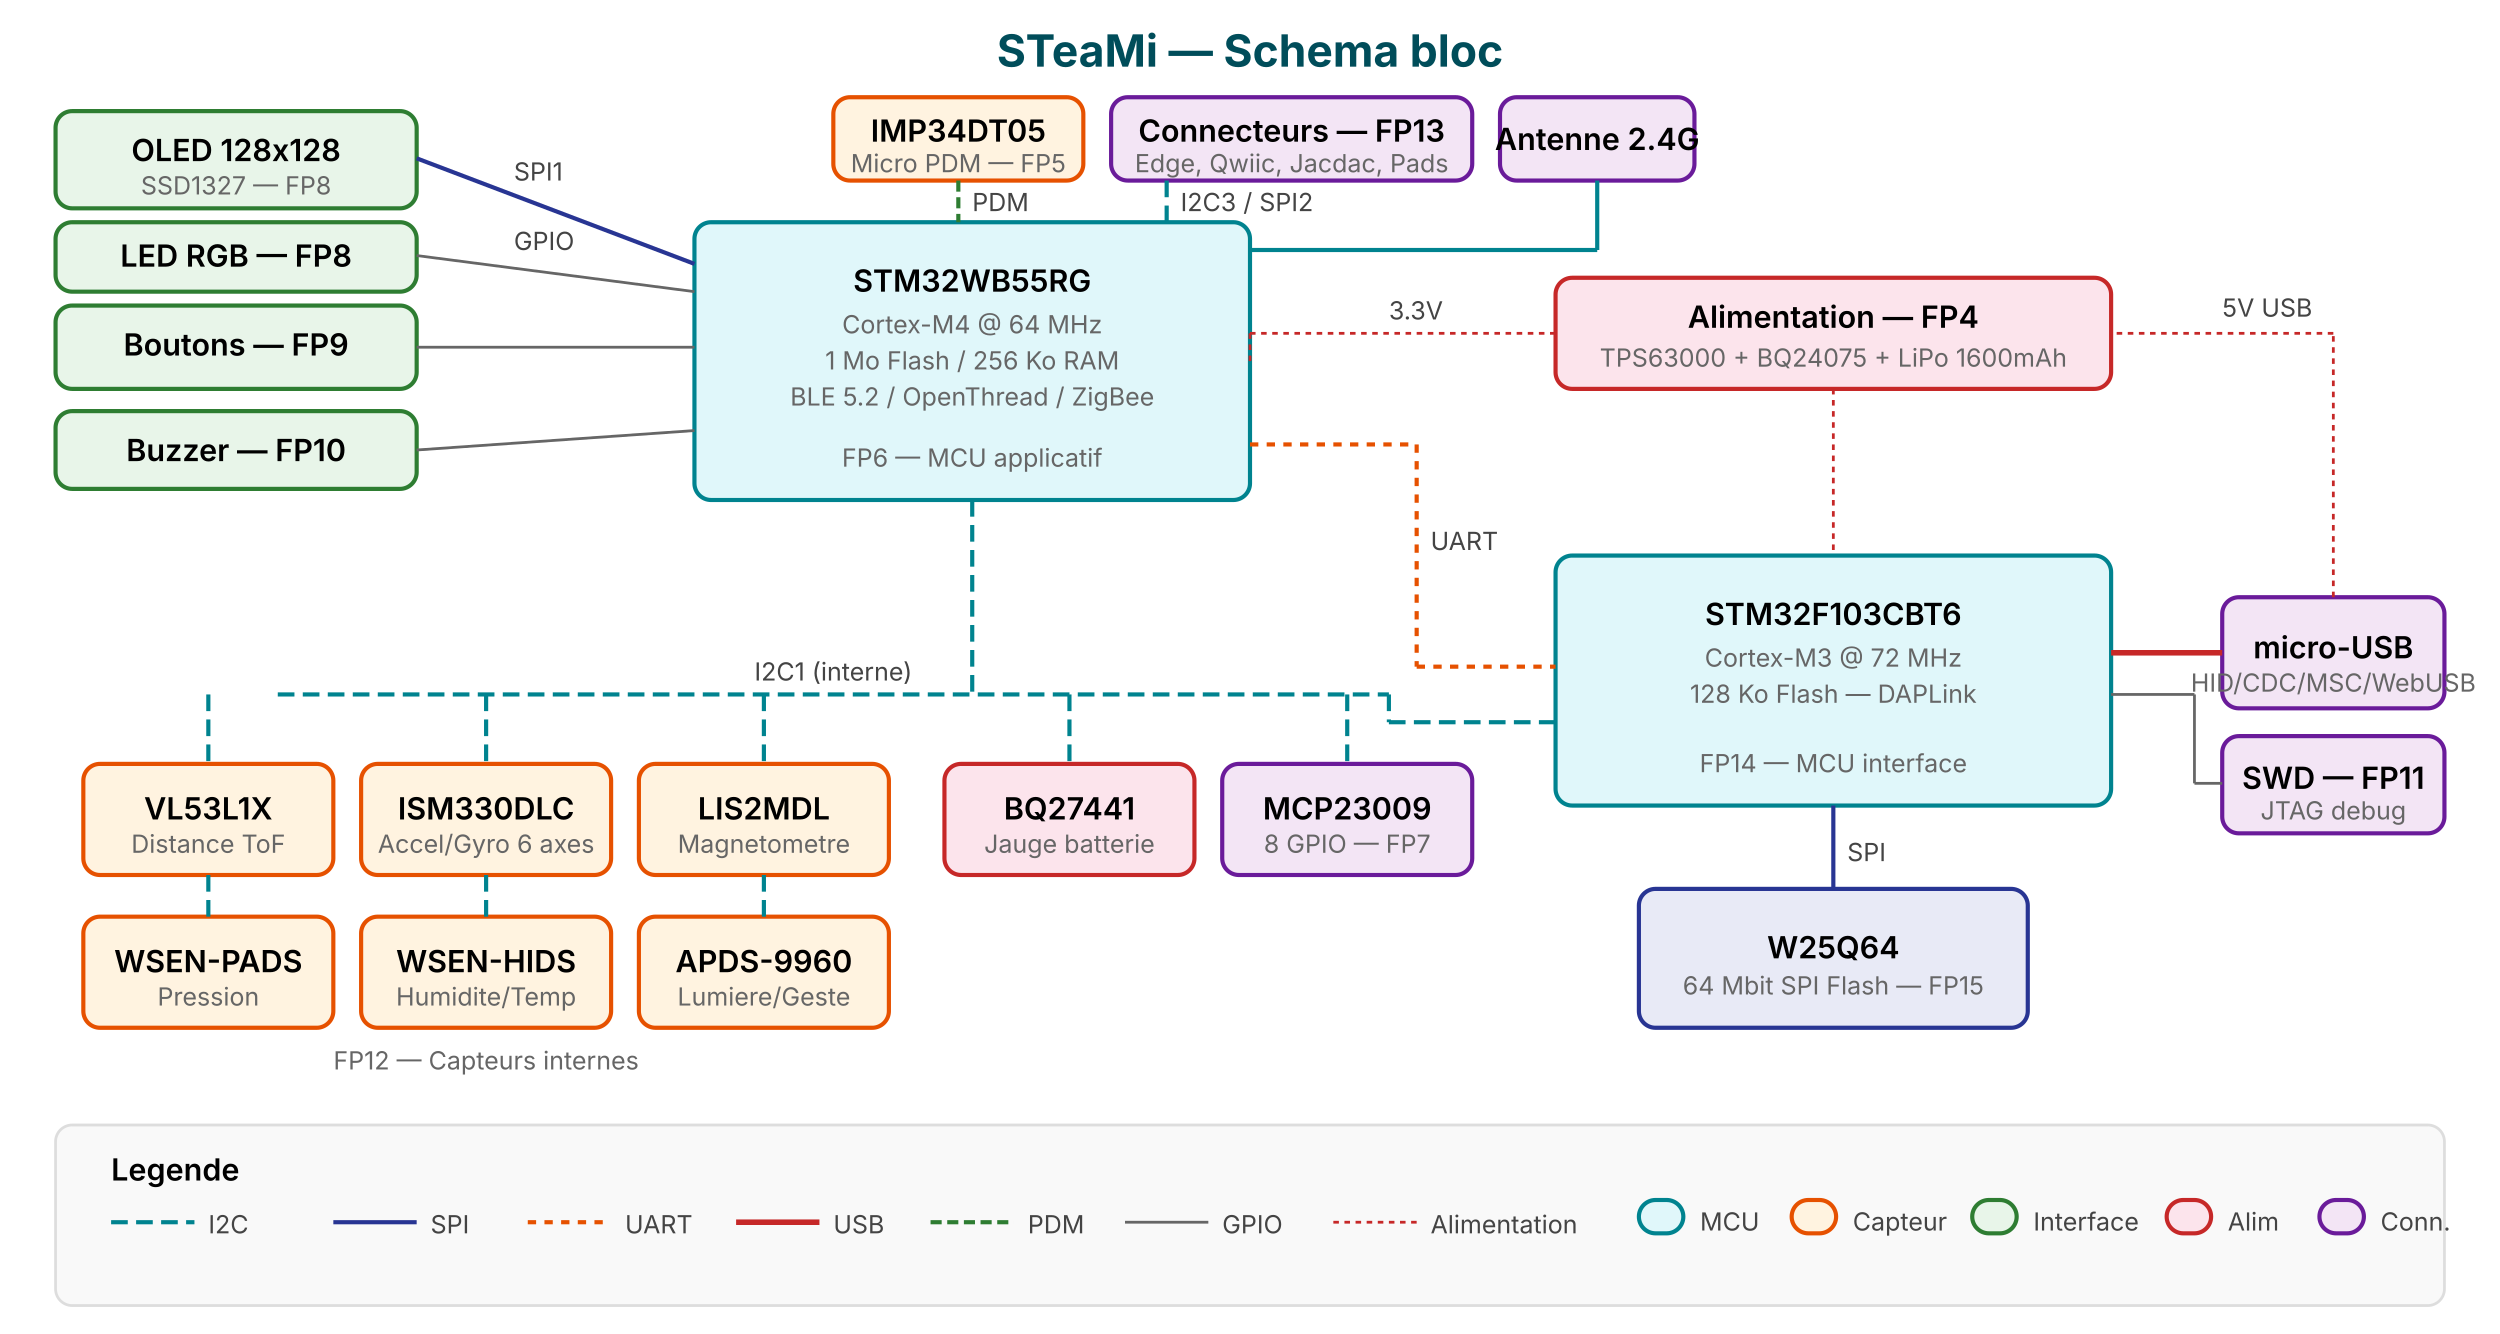
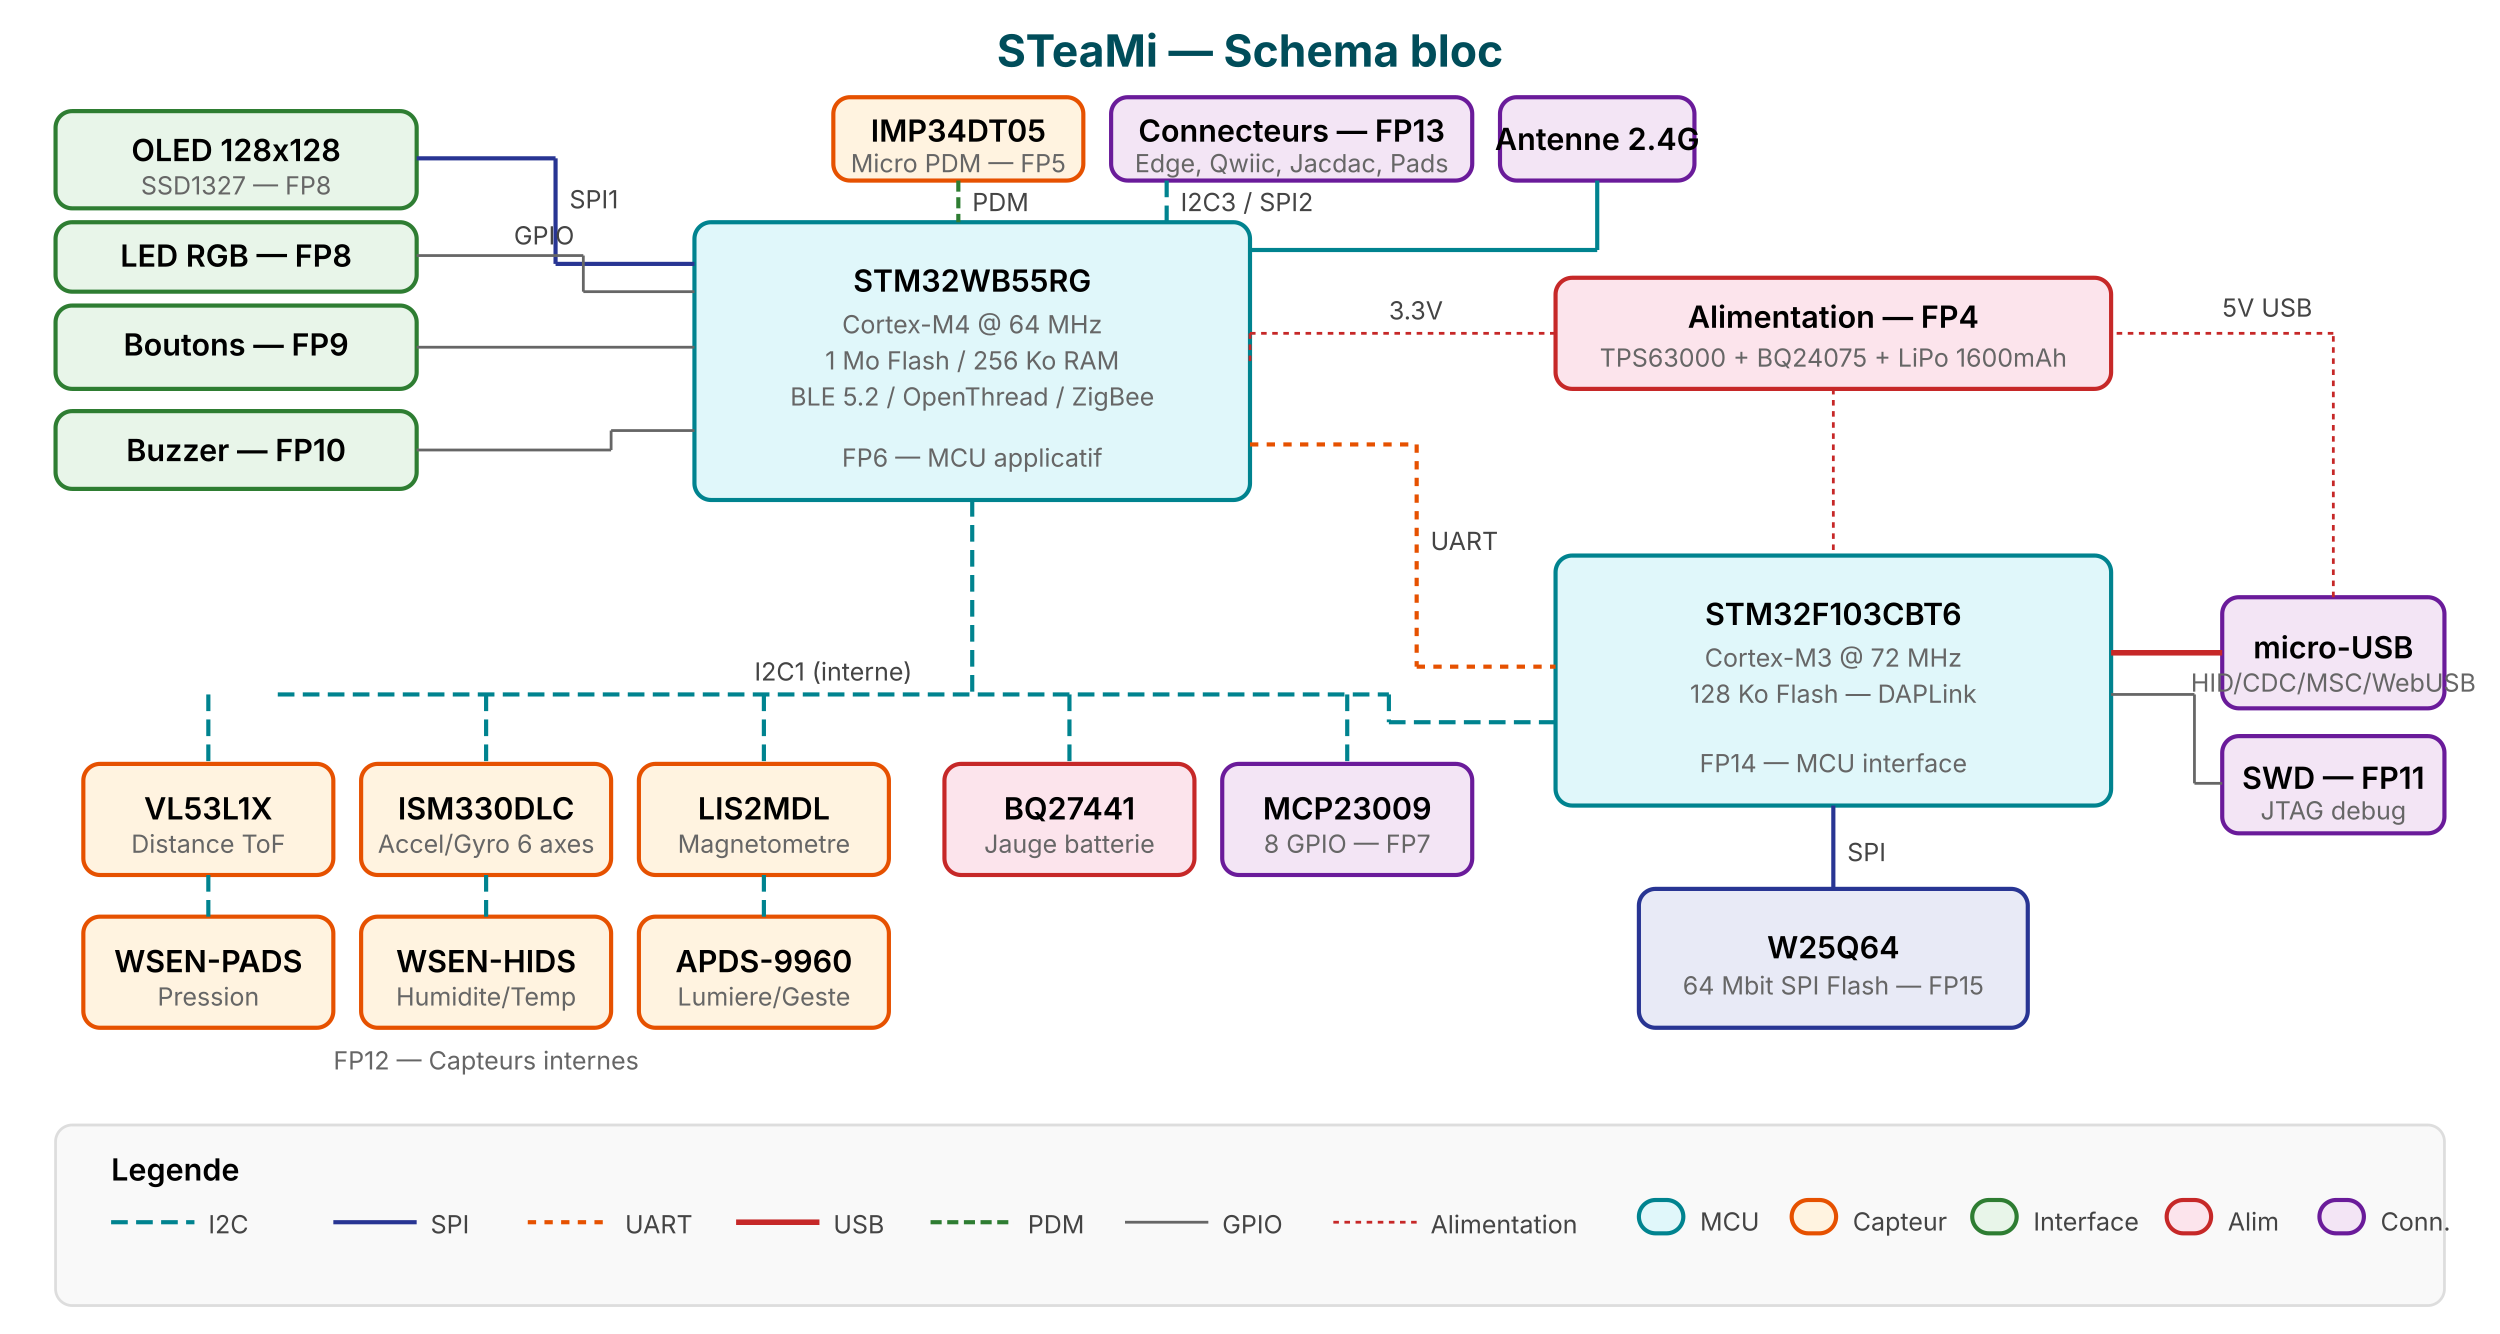
<svg xmlns="http://www.w3.org/2000/svg" viewBox="0 0 900 480" font-family="Inter, -apple-system, sans-serif" font-size="11">
  <defs>
    <style>
      .box { rx: 6; ry: 6; stroke-width: 1.5; }
      .mcu { fill: #e0f7fa; stroke: #00838f; }
      .sensor { fill: #fff3e0; stroke: #e65100; }
      .power { fill: #fce4ec; stroke: #c62828; }
      .ui { fill: #e8f5e9; stroke: #2e7d32; }
      .conn { fill: #f3e5f5; stroke: #6a1b9a; }
      .flash { fill: #e8eaf6; stroke: #283593; }
      .label { font-weight: 600; font-size: 11px; }
      .sublabel { font-size: 9px; fill: #666; }
      .bus { stroke-width: 1.5; fill: none; }
      .bus-i2c { stroke: #00838f; stroke-dasharray: 6,3; }
      .bus-spi { stroke: #283593; }
      .bus-uart { stroke: #e65100; stroke-dasharray: 3,3; }
      .bus-usb { stroke: #c62828; stroke-width: 2; }
      .bus-pwr { stroke: #c62828; stroke-width: 1; stroke-dasharray: 2,2; }
      .bus-pdm { stroke: #2e7d32; stroke-dasharray: 4,2; }
      .bus-gpio { stroke: #666; stroke-width: 1; }
      .title { font-size: 16px; font-weight: 700; fill: #004d5a; }
      .legend-text { font-size: 9px; fill: #444; }
    </style>
  </defs>
  <text x="450" y="24" text-anchor="middle" class="title">STeaMi — Schema bloc</text>
  <rect x="250" y="80" width="200" height="100" class="box mcu" />
  <text x="350" y="105" text-anchor="middle" class="label">STM32WB55RG</text>
  <text x="350" y="120" text-anchor="middle" class="sublabel">Cortex-M4 @ 64 MHz</text>
  <text x="350" y="133" text-anchor="middle" class="sublabel">1 Mo Flash / 256 Ko RAM</text>
  <text x="350" y="146" text-anchor="middle" class="sublabel">BLE 5.2 / OpenThread / ZigBee</text>
  <text x="350" y="168" text-anchor="middle" class="sublabel" fill="#00838f">FP6 — MCU applicatif</text>
  <rect x="540" y="35" width="70" height="30" class="box conn" />
  <text x="575" y="54" text-anchor="middle" class="label" font-size="9">Antenne 2.4G</text>
  <line x1="450" y1="90" x2="575" y2="90" class="bus" stroke="#00838f" stroke-width="1.5" />
  <line x1="575" y1="90" x2="575" y2="65" class="bus" stroke="#00838f" stroke-width="1.5" />
  <rect x="560" y="200" width="200" height="90" class="box mcu" />
  <text x="660" y="225" text-anchor="middle" class="label">STM32F103CBT6</text>
  <text x="660" y="240" text-anchor="middle" class="sublabel">Cortex-M3 @ 72 MHz</text>
  <text x="660" y="253" text-anchor="middle" class="sublabel">128 Ko Flash — DAPLink</text>
  <text x="660" y="278" text-anchor="middle" class="sublabel" fill="#00838f">FP14 — MCU interface</text>
  <rect x="800" y="215" width="80" height="40" class="box conn" />
  <text x="840" y="237" text-anchor="middle" class="label" font-size="9">micro-USB</text>
  <text x="840" y="249" text-anchor="middle" class="sublabel">HID/CDC/MSC/WebUSB</text>
  <line x1="760" y1="235" x2="800" y2="235" class="bus bus-usb" />
  <line x1="450" y1="160" x2="510" y2="160" class="bus bus-uart" />
  <line x1="510" y1="160" x2="510" y2="240" class="bus bus-uart" />
  <line x1="510" y1="240" x2="560" y2="240" class="bus bus-uart" />
  <text x="515" y="198" class="legend-text" fill="#e65100">UART</text>
  <rect x="590" y="320" width="140" height="50" class="box flash" />
  <text x="660" y="345" text-anchor="middle" class="label">W25Q64</text>
  <text x="660" y="358" text-anchor="middle" class="sublabel">64 Mbit SPI Flash — FP15</text>
  <line x1="660" y1="290" x2="660" y2="320" class="bus bus-spi" />
  <text x="665" y="310" class="legend-text" fill="#283593">SPI</text>
  <line x1="100" y1="250" x2="500" y2="250" class="bus bus-i2c" />
  <text x="300" y="245" text-anchor="middle" class="legend-text" fill="#00838f">I2C1 (interne)</text>
  <line x1="350" y1="180" x2="350" y2="250" class="bus bus-i2c" />
  <line x1="560" y1="260" x2="500" y2="260" class="bus bus-i2c" />
  <line x1="500" y1="250" x2="500" y2="260" class="bus bus-i2c" />
  <rect x="30" y="275" width="90" height="40" class="box sensor" />
  <text x="75" y="295" text-anchor="middle" class="label" font-size="9">VL53L1X</text>
  <text x="75" y="307" text-anchor="middle" class="sublabel">Distance ToF</text>
  <line x1="75" y1="250" x2="75" y2="275" class="bus bus-i2c" />
  <rect x="130" y="275" width="90" height="40" class="box sensor" />
  <text x="175" y="295" text-anchor="middle" class="label" font-size="9">ISM330DLC</text>
  <text x="175" y="307" text-anchor="middle" class="sublabel">Accel/Gyro 6 axes</text>
  <line x1="175" y1="250" x2="175" y2="275" class="bus bus-i2c" />
  <rect x="230" y="275" width="90" height="40" class="box sensor" />
  <text x="275" y="295" text-anchor="middle" class="label" font-size="9">LIS2MDL</text>
  <text x="275" y="307" text-anchor="middle" class="sublabel">Magnetometre</text>
  <line x1="275" y1="250" x2="275" y2="275" class="bus bus-i2c" />
  <rect x="30" y="330" width="90" height="40" class="box sensor" />
  <text x="75" y="350" text-anchor="middle" class="label" font-size="9">WSEN-PADS</text>
  <text x="75" y="362" text-anchor="middle" class="sublabel">Pression</text>
  <line x1="75" y1="315" x2="75" y2="330" class="bus bus-i2c" />
  <rect x="130" y="330" width="90" height="40" class="box sensor" />
  <text x="175" y="350" text-anchor="middle" class="label" font-size="9">WSEN-HIDS</text>
  <text x="175" y="362" text-anchor="middle" class="sublabel">Humidite/Temp</text>
  <line x1="175" y1="315" x2="175" y2="330" class="bus bus-i2c" />
  <rect x="230" y="330" width="90" height="40" class="box sensor" />
  <text x="275" y="350" text-anchor="middle" class="label" font-size="9">APDS-9960</text>
  <text x="275" y="362" text-anchor="middle" class="sublabel">Lumiere/Geste</text>
  <line x1="275" y1="315" x2="275" y2="330" class="bus bus-i2c" />
  <rect x="340" y="275" width="90" height="40" class="box power" />
  <text x="385" y="295" text-anchor="middle" class="label" font-size="9">BQ27441</text>
  <text x="385" y="307" text-anchor="middle" class="sublabel">Jauge batterie</text>
  <line x1="385" y1="250" x2="385" y2="275" class="bus bus-i2c" />
  <rect x="440" y="275" width="90" height="40" class="box conn" />
  <text x="485" y="295" text-anchor="middle" class="label" font-size="9">MCP23009</text>
  <text x="485" y="307" text-anchor="middle" class="sublabel">8 GPIO — FP7</text>
  <line x1="485" y1="250" x2="485" y2="275" class="bus bus-i2c" />
  <text x="175" y="385" text-anchor="middle" class="sublabel" fill="#e65100">FP12 — Capteurs internes</text>
  <rect x="300" y="35" width="90" height="30" class="box sensor" />
  <text x="345" y="51" text-anchor="middle" class="label" font-size="9">IMP34DT05</text>
  <text x="345" y="62" text-anchor="middle" class="sublabel">Micro PDM — FP5</text>
  <line x1="345" y1="65" x2="345" y2="80" class="bus bus-pdm" />
  <text x="350" y="76" class="legend-text" fill="#2e7d32">PDM</text>
  <rect x="20" y="40" width="130" height="35" class="box ui" />
  <text x="85" y="58" text-anchor="middle" class="label" font-size="10">OLED 128x128</text>
  <text x="85" y="70" text-anchor="middle" class="sublabel">SSD1327 — FP8</text>
-   <line x1="150" y1="57" x2="250" y2="95" class="bus bus-spi" />
-   <text x="185" y="65" class="legend-text" fill="#283593">SPI1</text>
+   <line x1="150" y1="57" x2="200" y2="57" class="bus bus-spi" />
+   <line x1="200" y1="57" x2="200" y2="95" class="bus bus-spi" />
+   <line x1="200" y1="95" x2="250" y2="95" class="bus bus-spi" />
+   <text x="205" y="75" class="legend-text" fill="#283593">SPI1</text>
  <rect x="20" y="80" width="130" height="25" class="box ui" />
  <text x="85" y="96" text-anchor="middle" class="label" font-size="9">LED RGB — FP8</text>
-   <line x1="150" y1="92" x2="250" y2="105" class="bus bus-gpio" />
-   <text x="185" y="90" class="legend-text" fill="#666">GPIO</text>
+   <line x1="150" y1="92" x2="210" y2="92" class="bus bus-gpio" />
+   <line x1="210" y1="92" x2="210" y2="105" class="bus bus-gpio" />
+   <line x1="210" y1="105" x2="250" y2="105" class="bus bus-gpio" />
+   <text x="185" y="88" class="legend-text" fill="#666">GPIO</text>
  <rect x="20" y="110" width="130" height="30" class="box ui" />
  <text x="85" y="128" text-anchor="middle" class="label" font-size="9">Boutons — FP9</text>
  <line x1="150" y1="125" x2="250" y2="125" class="bus bus-gpio" />
  <rect x="20" y="148" width="130" height="28" class="box ui" />
  <text x="85" y="166" text-anchor="middle" class="label" font-size="9">Buzzer — FP10</text>
-   <line x1="150" y1="162" x2="250" y2="155" class="bus bus-gpio" />
+   <line x1="150" y1="162" x2="220" y2="162" class="bus bus-gpio" />
+   <line x1="220" y1="162" x2="220" y2="155" class="bus bus-gpio" />
+   <line x1="220" y1="155" x2="250" y2="155" class="bus bus-gpio" />
  <rect x="560" y="100" width="200" height="40" class="box power" />
  <text x="660" y="118" text-anchor="middle" class="label" font-size="10">Alimentation — FP4</text>
  <text x="660" y="132" text-anchor="middle" class="sublabel">TPS63000 + BQ24075 + LiPo 1600mAh</text>
  <line x1="660" y1="140" x2="660" y2="200" class="bus bus-pwr" stroke-dasharray="2,4" />
  <line x1="560" y1="120" x2="450" y2="120" class="bus bus-pwr" />
  <line x1="450" y1="120" x2="450" y2="130" class="bus bus-pwr" />
  <text x="500" y="115" class="legend-text" fill="#c62828">3.3V</text>
  <line x1="840" y1="215" x2="840" y2="120" class="bus bus-pwr" />
  <line x1="840" y1="120" x2="760" y2="120" class="bus bus-pwr" />
  <text x="800" y="114" class="legend-text" fill="#c62828">5V USB</text>
  <rect x="400" y="35" width="130" height="30" class="box conn" />
  <text x="465" y="51" text-anchor="middle" class="label" font-size="9">Connecteurs — FP13</text>
  <text x="465" y="62" text-anchor="middle" class="sublabel">Edge, Qwiic, Jacdac, Pads</text>
  <line x1="420" y1="65" x2="420" y2="80" class="bus bus-i2c" stroke="#6a1b9a" />
  <text x="425" y="76" class="legend-text" fill="#6a1b9a">I2C3 / SPI2</text>
  <rect x="800" y="265" width="80" height="35" class="box conn" />
  <text x="840" y="284" text-anchor="middle" class="label" font-size="9">SWD — FP11</text>
  <text x="840" y="295" text-anchor="middle" class="sublabel">JTAG debug</text>
  <line x1="760" y1="250" x2="790" y2="250" class="bus bus-gpio" />
  <line x1="790" y1="250" x2="790" y2="282" class="bus bus-gpio" />
  <line x1="790" y1="282" x2="800" y2="282" class="bus bus-gpio" />
  <rect x="20" y="405" width="860" height="65" rx="6" fill="#f9f9f9" stroke="#ddd" />
  <text x="40" y="425" class="label" font-size="10">Legende</text>
  <line x1="40" y1="440" x2="70" y2="440" class="bus bus-i2c" />
  <text x="75" y="444" class="legend-text">I2C</text>
  <line x1="120" y1="440" x2="150" y2="440" class="bus bus-spi" />
  <text x="155" y="444" class="legend-text">SPI</text>
  <line x1="190" y1="440" x2="220" y2="440" class="bus bus-uart" />
  <text x="225" y="444" class="legend-text">UART</text>
  <line x1="265" y1="440" x2="295" y2="440" class="bus bus-usb" />
  <text x="300" y="444" class="legend-text">USB</text>
  <line x1="335" y1="440" x2="365" y2="440" class="bus bus-pdm" />
  <text x="370" y="444" class="legend-text">PDM</text>
  <line x1="405" y1="440" x2="435" y2="440" class="bus bus-gpio" />
  <text x="440" y="444" class="legend-text">GPIO</text>
  <line x1="480" y1="440" x2="510" y2="440" class="bus bus-pwr" />
  <text x="515" y="444" class="legend-text">Alimentation</text>
  <rect x="590" y="432" width="16" height="12" class="box mcu" />
  <text x="612" y="443" class="legend-text">MCU</text>
  <rect x="645" y="432" width="16" height="12" class="box sensor" />
  <text x="667" y="443" class="legend-text">Capteur</text>
  <rect x="710" y="432" width="16" height="12" class="box ui" />
  <text x="732" y="443" class="legend-text">Interface</text>
  <rect x="780" y="432" width="16" height="12" class="box power" />
  <text x="802" y="443" class="legend-text">Alim</text>
  <rect x="835" y="432" width="16" height="12" class="box conn" />
  <text x="857" y="443" class="legend-text">Conn.</text>
</svg>
